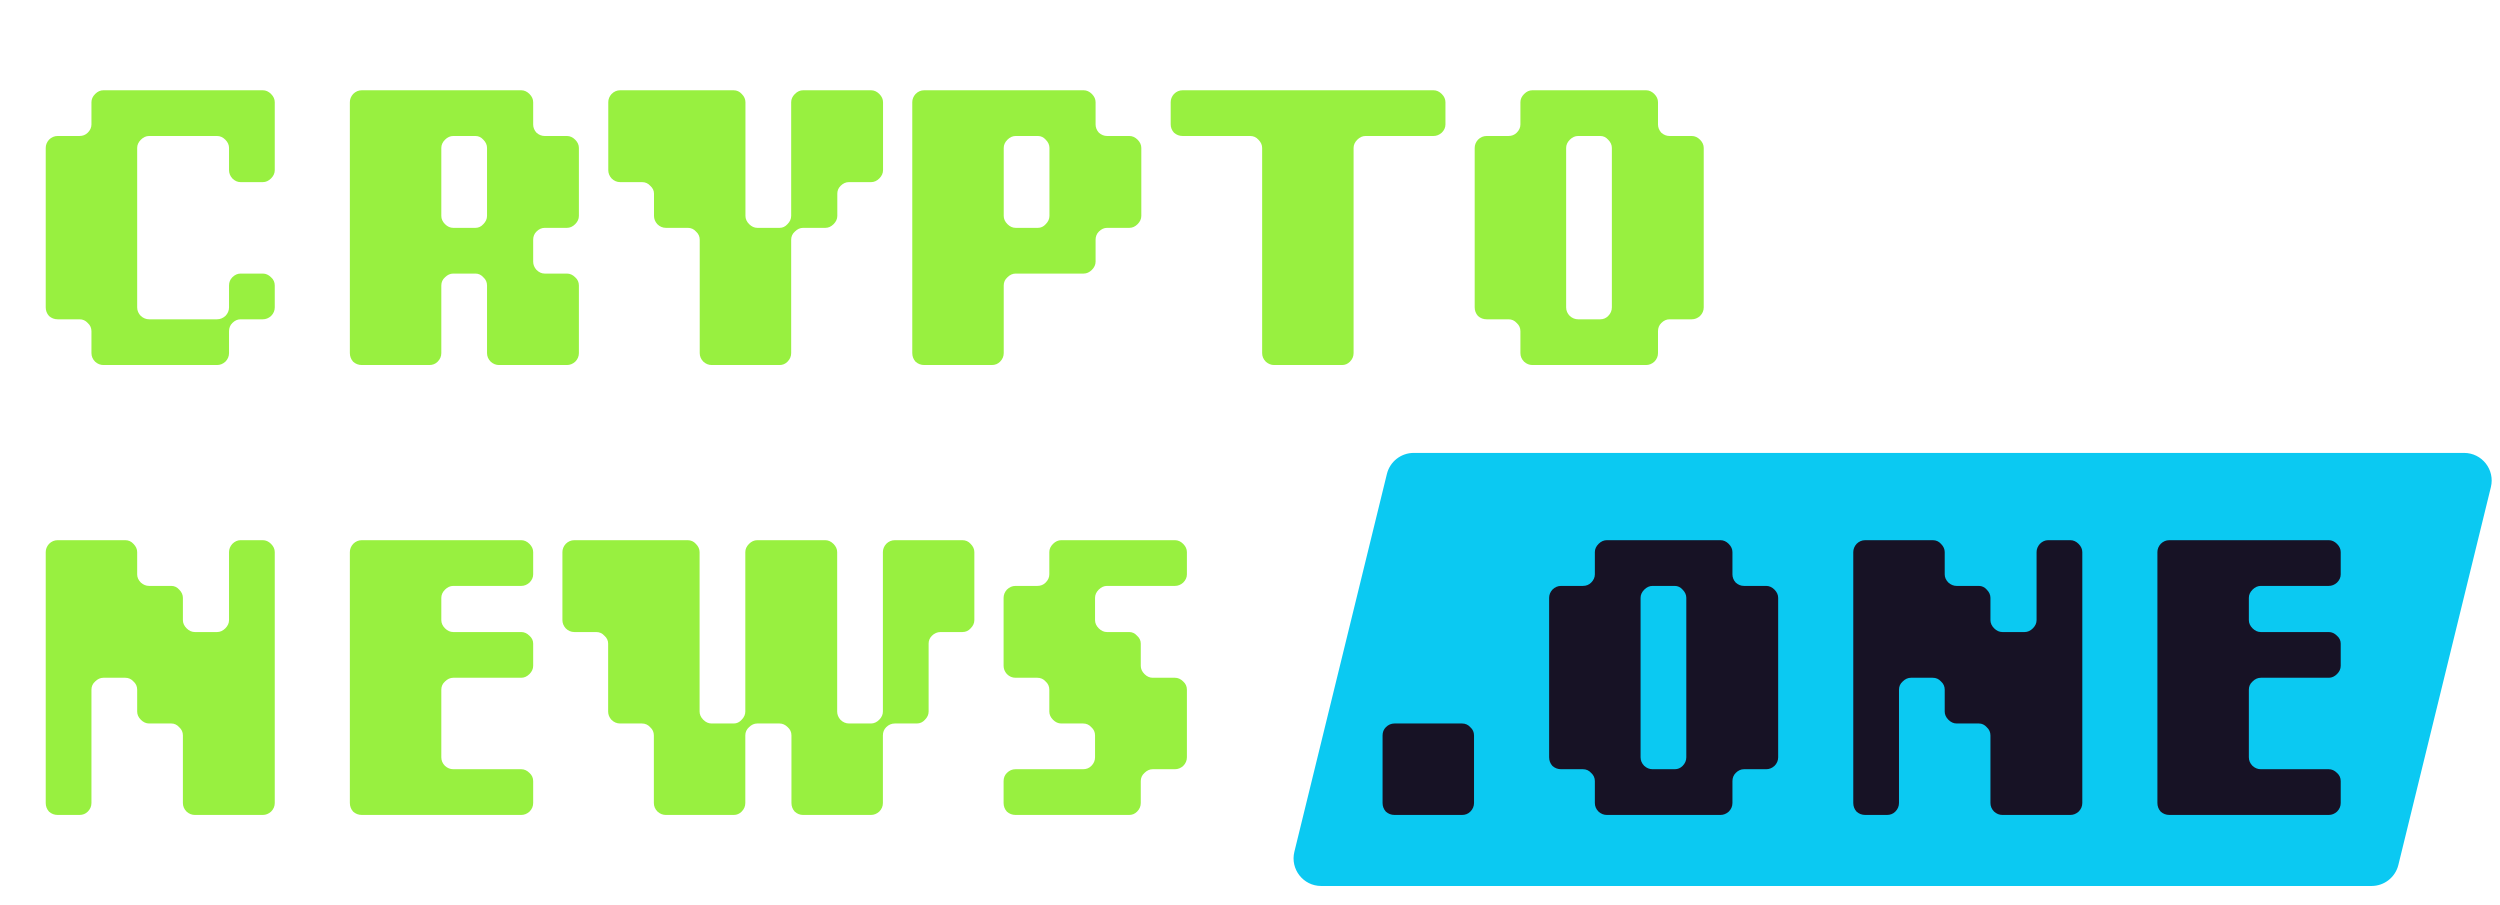
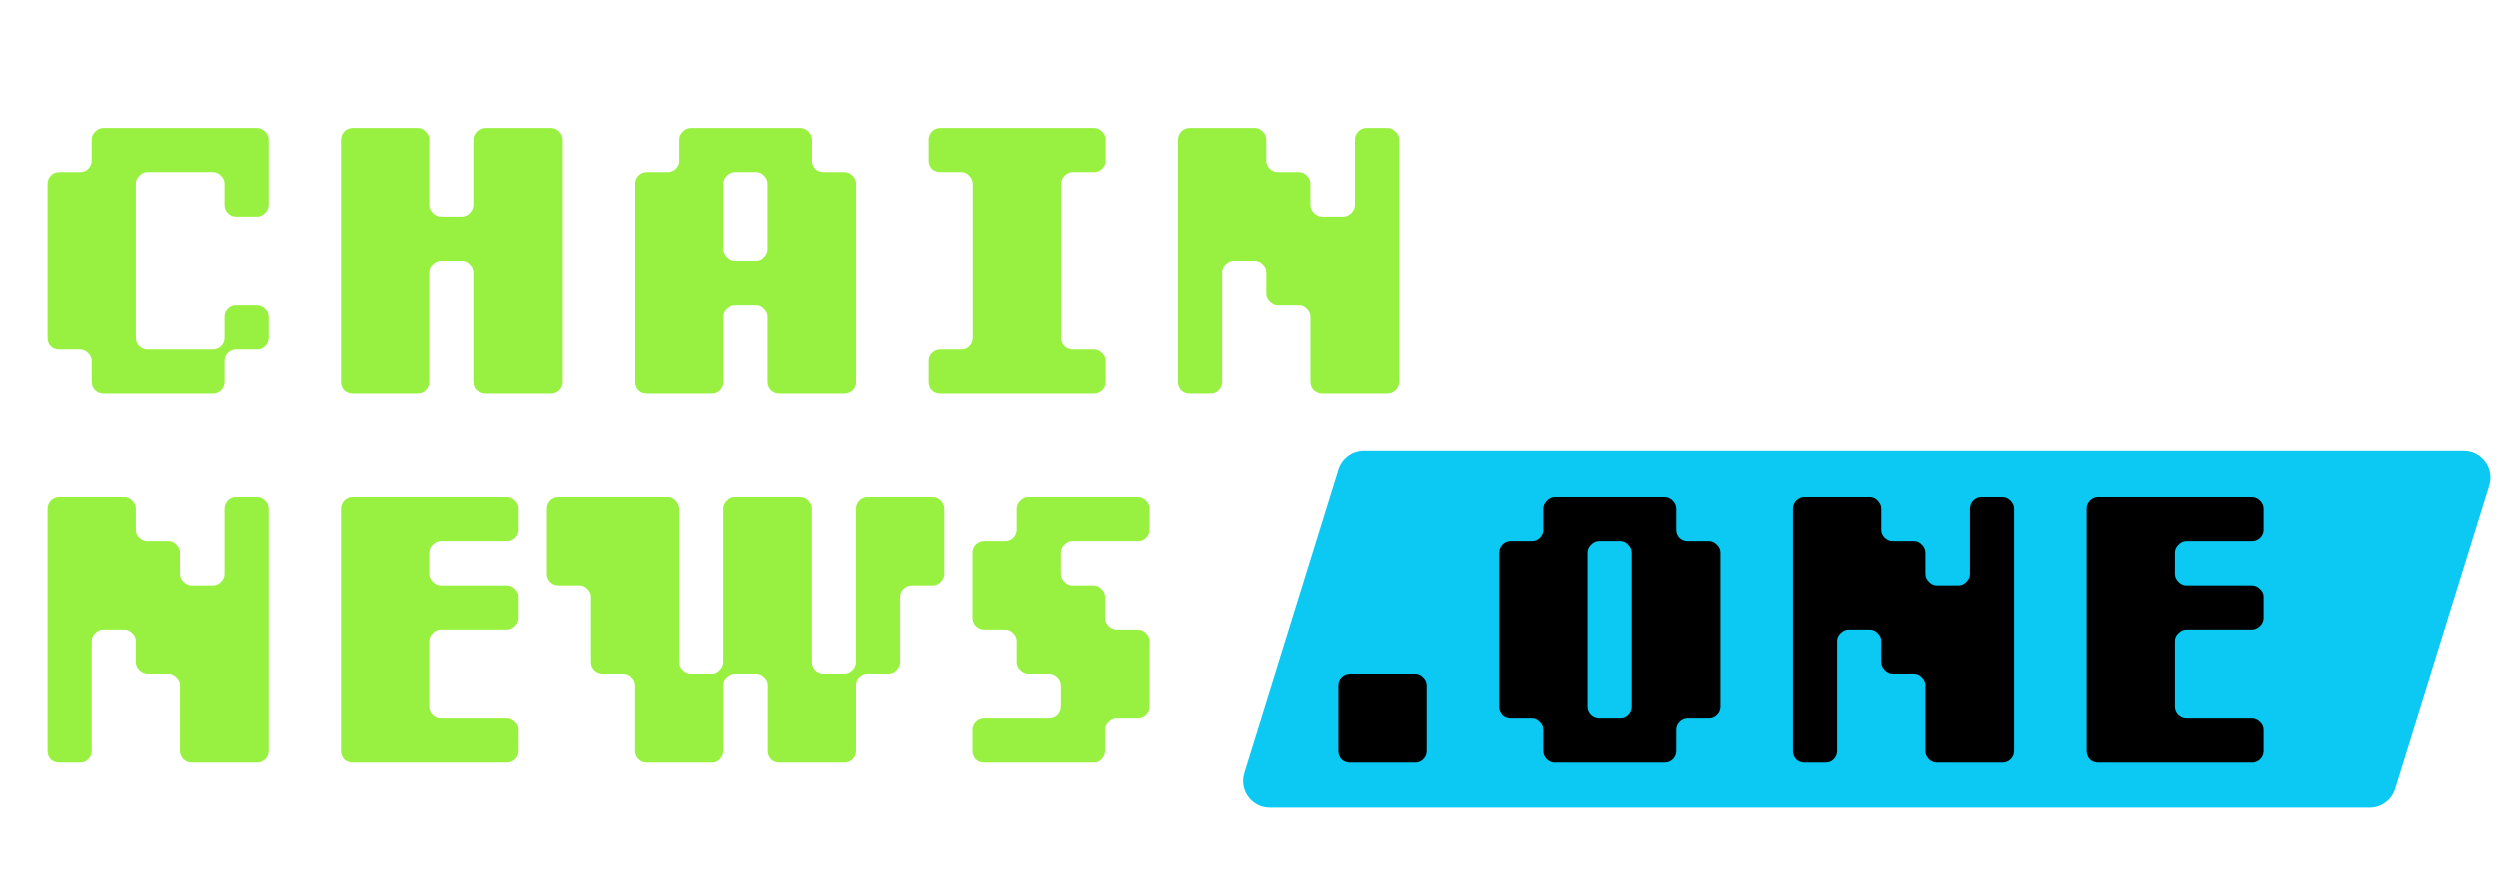
- <svg xmlns="http://www.w3.org/2000/svg" width="589" height="213" viewBox="0 0 589 213" fill="none">
-   <path d="M326.752 111.666C327.465 108.754 330.076 106.706 333.073 106.706H580.532C584.753 106.706 587.857 110.662 586.853 114.761L565.054 203.778C564.341 206.69 561.731 208.738 558.733 208.738H311.274C307.053 208.738 303.949 204.782 304.953 200.682L326.752 111.666Z" fill="#0BC9F2" />
-   <path d="M24.36 86C23.648 86 23.001 85.741 22.419 85.224C21.837 84.641 21.545 83.962 21.545 83.186V78.042C21.545 77.265 21.254 76.618 20.672 76.101C20.154 75.519 19.507 75.227 18.731 75.227H13.587C12.811 75.227 12.131 74.969 11.549 74.451C11.031 73.869 10.773 73.189 10.773 72.413V34.854C10.773 34.142 11.031 33.495 11.549 32.913C12.131 32.331 12.811 32.04 13.587 32.04H18.731C19.507 32.04 20.154 31.781 20.672 31.263C21.254 30.681 21.545 30.034 21.545 29.322V24.081C21.545 23.37 21.837 22.723 22.419 22.14C23.001 21.558 23.648 21.267 24.36 21.267H61.919C62.63 21.267 63.277 21.558 63.86 22.14C64.442 22.723 64.733 23.37 64.733 24.081V40.095C64.733 40.807 64.442 41.454 63.86 42.036C63.277 42.618 62.63 42.909 61.919 42.909H56.678C55.966 42.909 55.319 42.618 54.737 42.036C54.219 41.454 53.96 40.807 53.96 40.095V34.854C53.96 34.142 53.669 33.495 53.087 32.913C52.505 32.331 51.858 32.04 51.146 32.04H35.133C34.421 32.04 33.774 32.331 33.191 32.913C32.609 33.495 32.318 34.142 32.318 34.854V72.413C32.318 73.189 32.609 73.869 33.191 74.451C33.774 74.969 34.421 75.227 35.133 75.227H51.146C51.858 75.227 52.505 74.969 53.087 74.451C53.669 73.869 53.96 73.189 53.96 72.413V67.269C53.96 66.493 54.219 65.846 54.737 65.328C55.319 64.746 55.966 64.455 56.678 64.455H61.919C62.63 64.455 63.277 64.746 63.86 65.328C64.442 65.846 64.733 66.493 64.733 67.269V72.413C64.733 73.189 64.442 73.869 63.86 74.451C63.277 74.969 62.63 75.227 61.919 75.227H56.678C55.966 75.227 55.319 75.519 54.737 76.101C54.219 76.618 53.96 77.265 53.96 78.042V83.186C53.96 83.962 53.669 84.641 53.087 85.224C52.505 85.741 51.858 86 51.146 86H24.36ZM85.242 86C84.466 86 83.786 85.741 83.204 85.224C82.686 84.641 82.427 83.962 82.427 83.186V24.081C82.427 23.37 82.686 22.723 83.204 22.14C83.786 21.558 84.466 21.267 85.242 21.267H122.801C123.512 21.267 124.159 21.558 124.742 22.14C125.324 22.723 125.615 23.37 125.615 24.081V29.322C125.615 30.034 125.874 30.681 126.392 31.263C126.974 31.781 127.621 32.04 128.333 32.04H133.573C134.285 32.04 134.932 32.331 135.514 32.913C136.097 33.495 136.388 34.142 136.388 34.854V50.867C136.388 51.579 136.097 52.226 135.514 52.809C134.932 53.391 134.285 53.682 133.573 53.682H128.333C127.621 53.682 126.974 53.973 126.392 54.556C125.874 55.073 125.615 55.72 125.615 56.496V61.64C125.615 62.352 125.874 62.999 126.392 63.581C126.974 64.163 127.621 64.455 128.333 64.455H133.573C134.285 64.455 134.932 64.746 135.514 65.328C136.097 65.846 136.388 66.493 136.388 67.269V83.186C136.388 83.962 136.097 84.641 135.514 85.224C134.932 85.741 134.285 86 133.573 86H117.56C116.848 86 116.201 85.741 115.619 85.224C115.037 84.641 114.745 83.962 114.745 83.186V67.269C114.745 66.493 114.454 65.846 113.872 65.328C113.354 64.746 112.74 64.455 112.028 64.455H106.787C106.076 64.455 105.429 64.746 104.846 65.328C104.264 65.846 103.973 66.493 103.973 67.269V83.186C103.973 83.962 103.682 84.641 103.099 85.224C102.582 85.741 101.935 86 101.158 86H85.242ZM112.028 53.682C112.74 53.682 113.354 53.391 113.872 52.809C114.454 52.226 114.745 51.579 114.745 50.867V34.854C114.745 34.142 114.454 33.495 113.872 32.913C113.354 32.331 112.74 32.04 112.028 32.04H106.787C106.076 32.04 105.429 32.331 104.846 32.913C104.264 33.495 103.973 34.142 103.973 34.854V50.867C103.973 51.579 104.264 52.226 104.846 52.809C105.429 53.391 106.076 53.682 106.787 53.682H112.028ZM167.669 86C166.958 86 166.311 85.741 165.728 85.224C165.146 84.641 164.855 83.962 164.855 83.186V56.496C164.855 55.72 164.564 55.073 163.981 54.556C163.464 53.973 162.817 53.682 162.04 53.682H156.897C156.12 53.682 155.441 53.391 154.859 52.809C154.341 52.226 154.082 51.579 154.082 50.867V45.627C154.082 44.915 153.791 44.3 153.209 43.783C152.691 43.2 152.044 42.909 151.268 42.909H146.124C145.348 42.909 144.668 42.618 144.086 42.036C143.568 41.454 143.31 40.807 143.31 40.095V24.081C143.31 23.37 143.568 22.723 144.086 22.14C144.668 21.558 145.348 21.267 146.124 21.267H172.813C173.589 21.267 174.236 21.558 174.754 22.14C175.336 22.723 175.628 23.37 175.628 24.081V50.867C175.628 51.579 175.919 52.226 176.501 52.809C177.083 53.391 177.73 53.682 178.442 53.682H183.683C184.394 53.682 185.009 53.391 185.527 52.809C186.109 52.226 186.4 51.579 186.4 50.867V24.081C186.4 23.37 186.691 22.723 187.274 22.14C187.856 21.558 188.503 21.267 189.215 21.267H205.228C205.94 21.267 206.587 21.558 207.169 22.14C207.751 22.723 208.043 23.37 208.043 24.081V40.095C208.043 40.807 207.751 41.454 207.169 42.036C206.587 42.618 205.94 42.909 205.228 42.909H199.987C199.276 42.909 198.629 43.2 198.046 43.783C197.529 44.3 197.27 44.915 197.27 45.627V50.867C197.27 51.579 196.979 52.226 196.396 52.809C195.814 53.391 195.167 53.682 194.455 53.682H189.215C188.503 53.682 187.856 53.973 187.274 54.556C186.691 55.073 186.4 55.72 186.4 56.496V83.186C186.4 83.962 186.109 84.641 185.527 85.224C185.009 85.741 184.394 86 183.683 86H167.669ZM217.747 86C216.97 86 216.291 85.741 215.709 85.224C215.191 84.641 214.932 83.962 214.932 83.186V24.081C214.932 23.37 215.191 22.723 215.709 22.14C216.291 21.558 216.97 21.267 217.747 21.267H255.306C256.017 21.267 256.664 21.558 257.247 22.14C257.829 22.723 258.12 23.37 258.12 24.081V29.322C258.12 30.034 258.379 30.681 258.897 31.263C259.479 31.781 260.126 32.04 260.838 32.04H266.078C266.79 32.04 267.437 32.331 268.019 32.913C268.602 33.495 268.893 34.142 268.893 34.854V50.867C268.893 51.579 268.602 52.226 268.019 52.809C267.437 53.391 266.79 53.682 266.078 53.682H260.838C260.126 53.682 259.479 53.973 258.897 54.556C258.379 55.073 258.12 55.72 258.12 56.496V61.64C258.12 62.352 257.829 62.999 257.247 63.581C256.664 64.163 256.017 64.455 255.306 64.455H239.292C238.581 64.455 237.934 64.746 237.351 65.328C236.769 65.846 236.478 66.493 236.478 67.269V83.186C236.478 83.962 236.187 84.641 235.604 85.224C235.087 85.741 234.44 86 233.663 86H217.747ZM244.533 53.682C245.245 53.682 245.859 53.391 246.377 52.809C246.959 52.226 247.25 51.579 247.25 50.867V34.854C247.25 34.142 246.959 33.495 246.377 32.913C245.859 32.331 245.245 32.04 244.533 32.04H239.292C238.581 32.04 237.934 32.331 237.351 32.913C236.769 33.495 236.478 34.142 236.478 34.854V50.867C236.478 51.579 236.769 52.226 237.351 52.809C237.934 53.391 238.581 53.682 239.292 53.682H244.533ZM300.174 86C299.463 86 298.816 85.741 298.233 85.224C297.651 84.641 297.36 83.962 297.36 83.186V34.854C297.36 34.142 297.069 33.495 296.486 32.913C295.969 32.331 295.322 32.04 294.545 32.04H278.629C277.853 32.04 277.173 31.781 276.591 31.263C276.073 30.681 275.815 30.034 275.815 29.322V24.081C275.815 23.37 276.073 22.723 276.591 22.14C277.173 21.558 277.853 21.267 278.629 21.267H337.733C338.445 21.267 339.092 21.558 339.674 22.14C340.256 22.723 340.548 23.37 340.548 24.081V29.322C340.548 30.034 340.256 30.681 339.674 31.263C339.092 31.781 338.445 32.04 337.733 32.04H321.72C321.008 32.04 320.361 32.331 319.779 32.913C319.196 33.495 318.905 34.142 318.905 34.854V83.186C318.905 83.962 318.614 84.641 318.032 85.224C317.514 85.741 316.899 86 316.188 86H300.174ZM361.025 86C360.313 86 359.666 85.741 359.084 85.224C358.501 84.641 358.21 83.962 358.21 83.186V78.042C358.21 77.265 357.919 76.618 357.337 76.101C356.819 75.519 356.172 75.227 355.396 75.227H350.252C349.476 75.227 348.796 74.969 348.214 74.451C347.696 73.869 347.437 73.189 347.437 72.413V34.854C347.437 34.142 347.696 33.495 348.214 32.913C348.796 32.331 349.476 32.04 350.252 32.04H355.396C356.172 32.04 356.819 31.781 357.337 31.263C357.919 30.681 358.21 30.034 358.21 29.322V24.081C358.21 23.37 358.501 22.723 359.084 22.14C359.666 21.558 360.313 21.267 361.025 21.267H387.811C388.522 21.267 389.169 21.558 389.752 22.14C390.334 22.723 390.625 23.37 390.625 24.081V29.322C390.625 30.034 390.884 30.681 391.402 31.263C391.984 31.781 392.631 32.04 393.343 32.04H398.583C399.295 32.04 399.942 32.331 400.524 32.913C401.107 33.495 401.398 34.142 401.398 34.854V72.413C401.398 73.189 401.107 73.869 400.524 74.451C399.942 74.969 399.295 75.227 398.583 75.227H393.343C392.631 75.227 391.984 75.519 391.402 76.101C390.884 76.618 390.625 77.265 390.625 78.042V83.186C390.625 83.962 390.334 84.641 389.752 85.224C389.169 85.741 388.522 86 387.811 86H361.025ZM377.038 75.227C377.75 75.227 378.364 74.969 378.882 74.451C379.464 73.869 379.755 73.189 379.755 72.413V34.854C379.755 34.142 379.464 33.495 378.882 32.913C378.364 32.331 377.75 32.04 377.038 32.04H371.797C371.086 32.04 370.439 32.331 369.856 32.913C369.274 33.495 368.983 34.142 368.983 34.854V72.413C368.983 73.189 369.274 73.869 369.856 74.451C370.439 74.969 371.086 75.227 371.797 75.227H377.038ZM13.587 192C12.811 192 12.131 191.741 11.549 191.224C11.031 190.641 10.773 189.962 10.773 189.186V130.081C10.773 129.37 11.031 128.723 11.549 128.14C12.131 127.558 12.811 127.267 13.587 127.267H29.503C30.28 127.267 30.927 127.558 31.445 128.14C32.027 128.723 32.318 129.37 32.318 130.081V135.322C32.318 136.034 32.609 136.681 33.191 137.263C33.774 137.781 34.421 138.04 35.133 138.04H40.373C41.085 138.04 41.7 138.331 42.217 138.913C42.8 139.495 43.091 140.142 43.091 140.854V146.095C43.091 146.807 43.382 147.454 43.964 148.036C44.546 148.618 45.193 148.909 45.905 148.909H51.146C51.858 148.909 52.505 148.618 53.087 148.036C53.669 147.454 53.96 146.807 53.96 146.095V130.081C53.96 129.37 54.219 128.723 54.737 128.14C55.319 127.558 55.966 127.267 56.678 127.267H61.919C62.63 127.267 63.277 127.558 63.86 128.14C64.442 128.723 64.733 129.37 64.733 130.081V189.186C64.733 189.962 64.442 190.641 63.86 191.224C63.277 191.741 62.63 192 61.919 192H45.905C45.193 192 44.546 191.741 43.964 191.224C43.382 190.641 43.091 189.962 43.091 189.186V173.269C43.091 172.493 42.8 171.846 42.217 171.328C41.7 170.746 41.085 170.455 40.373 170.455H35.133C34.421 170.455 33.774 170.164 33.191 169.581C32.609 168.999 32.318 168.352 32.318 167.64V162.496C32.318 161.72 32.027 161.073 31.445 160.555C30.927 159.973 30.28 159.682 29.503 159.682H24.36C23.648 159.682 23.001 159.973 22.419 160.555C21.837 161.073 21.545 161.72 21.545 162.496V189.186C21.545 189.962 21.254 190.641 20.672 191.224C20.154 191.741 19.507 192 18.731 192H13.587ZM85.242 192C84.466 192 83.786 191.741 83.204 191.224C82.686 190.641 82.427 189.962 82.427 189.186V130.081C82.427 129.37 82.686 128.723 83.204 128.14C83.786 127.558 84.466 127.267 85.242 127.267H122.801C123.512 127.267 124.159 127.558 124.742 128.14C125.324 128.723 125.615 129.37 125.615 130.081V135.322C125.615 136.034 125.324 136.681 124.742 137.263C124.159 137.781 123.512 138.04 122.801 138.04H106.787C106.076 138.04 105.429 138.331 104.846 138.913C104.264 139.495 103.973 140.142 103.973 140.854V146.095C103.973 146.807 104.264 147.454 104.846 148.036C105.429 148.618 106.076 148.909 106.787 148.909H122.801C123.512 148.909 124.159 149.2 124.742 149.783C125.324 150.3 125.615 150.915 125.615 151.627V156.868C125.615 157.579 125.324 158.226 124.742 158.809C124.159 159.391 123.512 159.682 122.801 159.682H106.787C106.076 159.682 105.429 159.973 104.846 160.555C104.264 161.073 103.973 161.72 103.973 162.496V178.413C103.973 179.189 104.264 179.869 104.846 180.451C105.429 180.969 106.076 181.227 106.787 181.227H122.801C123.512 181.227 124.159 181.518 124.742 182.101C125.324 182.618 125.615 183.265 125.615 184.042V189.186C125.615 189.962 125.324 190.641 124.742 191.224C124.159 191.741 123.512 192 122.801 192H85.242ZM156.865 192C156.153 192 155.506 191.741 154.924 191.224C154.341 190.641 154.05 189.962 154.05 189.186V173.269C154.05 172.493 153.759 171.846 153.177 171.328C152.659 170.746 152.012 170.455 151.236 170.455H146.092C145.316 170.455 144.636 170.164 144.054 169.581C143.536 168.999 143.278 168.352 143.278 167.64V151.627C143.278 150.915 142.987 150.3 142.404 149.783C141.887 149.2 141.24 148.909 140.463 148.909H135.319C134.543 148.909 133.864 148.618 133.281 148.036C132.764 147.454 132.505 146.807 132.505 146.095V130.081C132.505 129.37 132.764 128.723 133.281 128.14C133.864 127.558 134.543 127.267 135.319 127.267H162.009C162.785 127.267 163.432 127.558 163.95 128.14C164.532 128.723 164.823 129.37 164.823 130.081V167.64C164.823 168.352 165.114 168.999 165.696 169.581C166.279 170.164 166.926 170.455 167.637 170.455H172.878C173.59 170.455 174.205 170.164 174.722 169.581C175.305 168.999 175.596 168.352 175.596 167.64V130.081C175.596 129.37 175.887 128.723 176.469 128.14C177.051 127.558 177.698 127.267 178.41 127.267H194.424C195.135 127.267 195.782 127.558 196.365 128.14C196.947 128.723 197.238 129.37 197.238 130.081V167.64C197.238 168.352 197.497 168.999 198.014 169.581C198.597 170.164 199.276 170.455 200.053 170.455H205.196C205.908 170.455 206.555 170.164 207.137 169.581C207.72 168.999 208.011 168.352 208.011 167.64V130.081C208.011 129.37 208.27 128.723 208.787 128.14C209.369 127.558 210.049 127.267 210.825 127.267H226.742C227.518 127.267 228.165 127.558 228.683 128.14C229.265 128.723 229.556 129.37 229.556 130.081V146.095C229.556 146.807 229.265 147.454 228.683 148.036C228.165 148.618 227.518 148.909 226.742 148.909H221.598C220.821 148.909 220.142 149.2 219.56 149.783C219.042 150.3 218.783 150.915 218.783 151.627V167.64C218.783 168.352 218.492 168.999 217.91 169.581C217.392 170.164 216.745 170.455 215.969 170.455H210.825C210.049 170.455 209.369 170.746 208.787 171.328C208.27 171.846 208.011 172.493 208.011 173.269V189.186C208.011 189.962 207.72 190.641 207.137 191.224C206.555 191.741 205.908 192 205.196 192H189.183C188.471 192 187.824 191.741 187.242 191.224C186.724 190.641 186.465 189.962 186.465 189.186V173.269C186.465 172.493 186.174 171.846 185.592 171.328C185.01 170.746 184.363 170.455 183.651 170.455H178.41C177.698 170.455 177.051 170.746 176.469 171.328C175.887 171.846 175.596 172.493 175.596 173.269V189.186C175.596 189.962 175.305 190.641 174.722 191.224C174.205 191.741 173.59 192 172.878 192H156.865ZM239.261 192C238.485 192 237.805 191.741 237.223 191.224C236.705 190.641 236.447 189.962 236.447 189.186V184.042C236.447 183.265 236.705 182.618 237.223 182.101C237.805 181.518 238.485 181.227 239.261 181.227H255.178C255.954 181.227 256.601 180.969 257.119 180.451C257.701 179.869 257.992 179.189 257.992 178.413V173.269C257.992 172.493 257.701 171.846 257.119 171.328C256.601 170.746 255.954 170.455 255.178 170.455H250.034C249.322 170.455 248.675 170.164 248.093 169.581C247.51 168.999 247.219 168.352 247.219 167.64V162.496C247.219 161.72 246.928 161.073 246.346 160.555C245.828 159.973 245.181 159.682 244.405 159.682H239.261C238.485 159.682 237.805 159.391 237.223 158.809C236.705 158.226 236.447 157.579 236.447 156.868V140.854C236.447 140.142 236.705 139.495 237.223 138.913C237.805 138.331 238.485 138.04 239.261 138.04H244.405C245.181 138.04 245.828 137.781 246.346 137.263C246.928 136.681 247.219 136.034 247.219 135.322V130.081C247.219 129.37 247.51 128.723 248.093 128.14C248.675 127.558 249.322 127.267 250.034 127.267H276.82C277.532 127.267 278.179 127.558 278.761 128.14C279.343 128.723 279.634 129.37 279.634 130.081V135.322C279.634 136.034 279.343 136.681 278.761 137.263C278.179 137.781 277.532 138.04 276.82 138.04H260.806C260.095 138.04 259.448 138.331 258.865 138.913C258.283 139.495 257.992 140.142 257.992 140.854V146.095C257.992 146.807 258.283 147.454 258.865 148.036C259.448 148.618 260.095 148.909 260.806 148.909H266.047C266.759 148.909 267.374 149.2 267.891 149.783C268.474 150.3 268.765 150.915 268.765 151.627V156.868C268.765 157.579 269.056 158.226 269.638 158.809C270.22 159.391 270.867 159.682 271.579 159.682H276.82C277.532 159.682 278.179 159.973 278.761 160.555C279.343 161.073 279.634 161.72 279.634 162.496V178.413C279.634 179.189 279.343 179.869 278.761 180.451C278.179 180.969 277.532 181.227 276.82 181.227H271.579C270.867 181.227 270.22 181.518 269.638 182.101C269.056 182.618 268.765 183.265 268.765 184.042V189.186C268.765 189.962 268.474 190.641 267.891 191.224C267.374 191.741 266.759 192 266.047 192H239.261Z" fill="#98F040" />
-   <path d="M328.548 192C327.772 192 327.092 191.741 326.51 191.224C325.992 190.641 325.734 189.962 325.734 189.186V173.269C325.734 172.493 325.992 171.846 326.51 171.328C327.092 170.746 327.772 170.455 328.548 170.455H344.464C345.241 170.455 345.888 170.746 346.406 171.328C346.988 171.846 347.279 172.493 347.279 173.269V189.186C347.279 189.962 346.988 190.641 346.406 191.224C345.888 191.741 345.241 192 344.464 192H328.548ZM378.562 192C377.85 192 377.203 191.741 376.621 191.224C376.039 190.641 375.748 189.962 375.748 189.186V184.042C375.748 183.265 375.456 182.618 374.874 182.101C374.356 181.518 373.709 181.227 372.933 181.227H367.789C367.013 181.227 366.334 180.969 365.751 180.451C365.234 179.869 364.975 179.189 364.975 178.413V140.854C364.975 140.142 365.234 139.495 365.751 138.913C366.334 138.331 367.013 138.04 367.789 138.04H372.933C373.709 138.04 374.356 137.781 374.874 137.263C375.456 136.681 375.748 136.034 375.748 135.322V130.081C375.748 129.37 376.039 128.723 376.621 128.14C377.203 127.558 377.85 127.267 378.562 127.267H405.348C406.06 127.267 406.707 127.558 407.289 128.14C407.871 128.723 408.163 129.37 408.163 130.081V135.322C408.163 136.034 408.421 136.681 408.939 137.263C409.521 137.781 410.168 138.04 410.88 138.04H416.121C416.832 138.04 417.479 138.331 418.062 138.913C418.644 139.495 418.935 140.142 418.935 140.854V178.413C418.935 179.189 418.644 179.869 418.062 180.451C417.479 180.969 416.832 181.227 416.121 181.227H410.88C410.168 181.227 409.521 181.518 408.939 182.101C408.421 182.618 408.163 183.265 408.163 184.042V189.186C408.163 189.962 407.871 190.641 407.289 191.224C406.707 191.741 406.06 192 405.348 192H378.562ZM394.575 181.227C395.287 181.227 395.902 180.969 396.419 180.451C397.002 179.869 397.293 179.189 397.293 178.413V140.854C397.293 140.142 397.002 139.495 396.419 138.913C395.902 138.331 395.287 138.04 394.575 138.04H389.335C388.623 138.04 387.976 138.331 387.394 138.913C386.811 139.495 386.52 140.142 386.52 140.854V178.413C386.52 179.189 386.811 179.869 387.394 180.451C387.976 180.969 388.623 181.227 389.335 181.227H394.575ZM439.444 192C438.668 192 437.988 191.741 437.406 191.224C436.888 190.641 436.63 189.962 436.63 189.186V130.081C436.63 129.37 436.888 128.723 437.406 128.14C437.988 127.558 438.668 127.267 439.444 127.267H455.36C456.137 127.267 456.784 127.558 457.301 128.14C457.884 128.723 458.175 129.37 458.175 130.081V135.322C458.175 136.034 458.466 136.681 459.048 137.263C459.631 137.781 460.278 138.04 460.989 138.04H466.23C466.942 138.04 467.557 138.331 468.074 138.913C468.656 139.495 468.948 140.142 468.948 140.854V146.095C468.948 146.807 469.239 147.454 469.821 148.036C470.403 148.618 471.05 148.909 471.762 148.909H477.003C477.715 148.909 478.362 148.618 478.944 148.036C479.526 147.454 479.817 146.807 479.817 146.095V130.081C479.817 129.37 480.076 128.723 480.594 128.14C481.176 127.558 481.823 127.267 482.535 127.267H487.775C488.487 127.267 489.134 127.558 489.717 128.14C490.299 128.723 490.59 129.37 490.59 130.081V189.186C490.59 189.962 490.299 190.641 489.717 191.224C489.134 191.741 488.487 192 487.775 192H471.762C471.05 192 470.403 191.741 469.821 191.224C469.239 190.641 468.948 189.962 468.948 189.186V173.269C468.948 172.493 468.656 171.846 468.074 171.328C467.557 170.746 466.942 170.455 466.23 170.455H460.989C460.278 170.455 459.631 170.164 459.048 169.581C458.466 168.999 458.175 168.352 458.175 167.64V162.496C458.175 161.72 457.884 161.073 457.301 160.555C456.784 159.973 456.137 159.682 455.36 159.682H450.217C449.505 159.682 448.858 159.973 448.276 160.555C447.693 161.073 447.402 161.72 447.402 162.496V189.186C447.402 189.962 447.111 190.641 446.529 191.224C446.011 191.741 445.364 192 444.588 192H439.444ZM511.099 192C510.322 192 509.643 191.741 509.061 191.224C508.543 190.641 508.284 189.962 508.284 189.186V130.081C508.284 129.37 508.543 128.723 509.061 128.14C509.643 127.558 510.322 127.267 511.099 127.267H548.658C549.369 127.267 550.016 127.558 550.599 128.14C551.181 128.723 551.472 129.37 551.472 130.081V135.322C551.472 136.034 551.181 136.681 550.599 137.263C550.016 137.781 549.369 138.04 548.658 138.04H532.644C531.932 138.04 531.285 138.331 530.703 138.913C530.121 139.495 529.83 140.142 529.83 140.854V146.095C529.83 146.807 530.121 147.454 530.703 148.036C531.285 148.618 531.932 148.909 532.644 148.909H548.658C549.369 148.909 550.016 149.2 550.599 149.783C551.181 150.3 551.472 150.915 551.472 151.627V156.868C551.472 157.579 551.181 158.226 550.599 158.809C550.016 159.391 549.369 159.682 548.658 159.682H532.644C531.932 159.682 531.285 159.973 530.703 160.555C530.121 161.073 529.83 161.72 529.83 162.496V178.413C529.83 179.189 530.121 179.869 530.703 180.451C531.285 180.969 531.932 181.227 532.644 181.227H548.658C549.369 181.227 550.016 181.518 550.599 182.101C551.181 182.618 551.472 183.265 551.472 184.042V189.186C551.472 189.962 551.181 190.641 550.599 191.224C550.016 191.741 549.369 192 548.658 192H511.099Z" fill="#171225" />
+ <svg xmlns="http://www.w3.org/2000/svg" width="610" height="213" viewBox="0 0 610 213" fill="none">
+   <path d="M326.589 114.578C327.434 111.856 329.953 110 332.804 110H601.165C605.551 110 608.681 114.249 607.38 118.438L584.411 192.422C583.566 195.144 581.047 197 578.196 197H309.835C305.449 197 302.319 192.751 303.62 188.562L326.589 114.578Z" fill="#0BC9F2" />
+   <path d="M25.207 96C24.496 96 23.849 95.741 23.266 95.224C22.684 94.641 22.393 93.962 22.393 93.186V88.042C22.393 87.265 22.102 86.618 21.52 86.101C21.002 85.519 20.355 85.227 19.578 85.227H14.435C13.658 85.227 12.979 84.969 12.397 84.451C11.879 83.869 11.62 83.189 11.62 82.413V44.854C11.62 44.142 11.879 43.495 12.397 42.913C12.979 42.331 13.658 42.04 14.435 42.04H19.578C20.355 42.04 21.002 41.781 21.52 41.263C22.102 40.681 22.393 40.034 22.393 39.322V34.081C22.393 33.37 22.684 32.723 23.266 32.14C23.849 31.558 24.496 31.267 25.207 31.267H62.766C63.478 31.267 64.125 31.558 64.707 32.14C65.29 32.723 65.581 33.37 65.581 34.081V50.095C65.581 50.807 65.29 51.454 64.707 52.036C64.125 52.618 63.478 52.909 62.766 52.909H57.526C56.814 52.909 56.167 52.618 55.584 52.036C55.067 51.454 54.808 50.807 54.808 50.095V44.854C54.808 44.142 54.517 43.495 53.935 42.913C53.352 42.331 52.705 42.04 51.994 42.04H35.98C35.268 42.04 34.621 42.331 34.039 42.913C33.457 43.495 33.166 44.142 33.166 44.854V82.413C33.166 83.189 33.457 83.869 34.039 84.451C34.621 84.969 35.268 85.227 35.98 85.227H51.994C52.705 85.227 53.352 84.969 53.935 84.451C54.517 83.869 54.808 83.189 54.808 82.413V77.269C54.808 76.493 55.067 75.846 55.584 75.328C56.167 74.746 56.814 74.455 57.526 74.455H62.766C63.478 74.455 64.125 74.746 64.707 75.328C65.29 75.846 65.581 76.493 65.581 77.269V82.413C65.581 83.189 65.29 83.869 64.707 84.451C64.125 84.969 63.478 85.227 62.766 85.227H57.526C56.814 85.227 56.167 85.519 55.584 86.101C55.067 86.618 54.808 87.265 54.808 88.042V93.186C54.808 93.962 54.517 94.641 53.935 95.224C53.352 95.741 52.705 96 51.994 96H25.207ZM86.09 96C85.313 96 84.634 95.741 84.052 95.224C83.534 94.641 83.275 93.962 83.275 93.186V34.081C83.275 33.37 83.534 32.723 84.052 32.14C84.634 31.558 85.313 31.267 86.09 31.267H102.006C102.782 31.267 103.429 31.558 103.947 32.14C104.529 32.723 104.82 33.37 104.82 34.081V50.095C104.82 50.807 105.112 51.454 105.694 52.036C106.276 52.618 106.923 52.909 107.635 52.909H112.876C113.587 52.909 114.202 52.618 114.72 52.036C115.302 51.454 115.593 50.807 115.593 50.095V34.081C115.593 33.37 115.884 32.723 116.467 32.14C117.049 31.558 117.696 31.267 118.408 31.267H134.421C135.133 31.267 135.78 31.558 136.362 32.14C136.944 32.723 137.235 33.37 137.235 34.081V93.186C137.235 93.962 136.944 94.641 136.362 95.224C135.78 95.741 135.133 96 134.421 96H118.408C117.696 96 117.049 95.741 116.467 95.224C115.884 94.641 115.593 93.962 115.593 93.186V66.496C115.593 65.72 115.302 65.073 114.72 64.555C114.202 63.973 113.587 63.682 112.876 63.682H107.635C106.923 63.682 106.276 63.973 105.694 64.555C105.112 65.073 104.82 65.72 104.82 66.496V93.186C104.82 93.962 104.529 94.641 103.947 95.224C103.429 95.741 102.782 96 102.006 96H86.09ZM184.53 63.682C185.242 63.682 185.857 63.391 186.374 62.809C186.957 62.226 187.248 61.579 187.248 60.867V44.854C187.248 44.142 186.957 43.495 186.374 42.913C185.857 42.331 185.242 42.04 184.53 42.04H179.29C178.578 42.04 177.931 42.331 177.349 42.913C176.766 43.495 176.475 44.142 176.475 44.854V60.867C176.475 61.579 176.766 62.226 177.349 62.809C177.931 63.391 178.578 63.682 179.29 63.682H184.53ZM157.744 96C156.968 96 156.289 95.741 155.706 95.224C155.189 94.641 154.93 93.962 154.93 93.186V44.854C154.93 44.142 155.189 43.495 155.706 42.913C156.289 42.331 156.968 42.04 157.744 42.04H162.888C163.664 42.04 164.311 41.781 164.829 41.263C165.411 40.681 165.702 40.034 165.702 39.322V34.081C165.702 33.37 165.994 32.723 166.576 32.14C167.158 31.558 167.805 31.267 168.517 31.267H195.303C196.015 31.267 196.662 31.558 197.244 32.14C197.826 32.723 198.118 33.37 198.118 34.081V39.322C198.118 40.034 198.376 40.681 198.894 41.263C199.476 41.781 200.123 42.04 200.835 42.04H206.076C206.787 42.04 207.434 42.331 208.017 42.913C208.599 43.495 208.89 44.142 208.89 44.854V93.186C208.89 93.962 208.599 94.641 208.017 95.224C207.434 95.741 206.787 96 206.076 96H190.062C189.351 96 188.704 95.741 188.121 95.224C187.539 94.641 187.248 93.962 187.248 93.186V77.269C187.248 76.493 186.957 75.846 186.374 75.328C185.857 74.746 185.242 74.455 184.53 74.455H179.29C178.578 74.455 177.931 74.746 177.349 75.328C176.766 75.846 176.475 76.493 176.475 77.269V93.186C176.475 93.962 176.184 94.641 175.602 95.224C175.084 95.741 174.437 96 173.661 96H157.744ZM229.399 96C228.623 96 227.943 95.741 227.361 95.224C226.843 94.641 226.585 93.962 226.585 93.186V88.042C226.585 87.265 226.843 86.618 227.361 86.101C227.943 85.519 228.623 85.227 229.399 85.227H234.543C235.319 85.227 235.966 84.969 236.484 84.451C237.066 83.869 237.357 83.189 237.357 82.413V44.854C237.357 44.142 237.066 43.495 236.484 42.913C235.966 42.331 235.319 42.04 234.543 42.04H229.399C228.623 42.04 227.943 41.781 227.361 41.263C226.843 40.681 226.585 40.034 226.585 39.322V34.081C226.585 33.37 226.843 32.723 227.361 32.14C227.943 31.558 228.623 31.267 229.399 31.267H266.958C267.67 31.267 268.317 31.558 268.899 32.14C269.481 32.723 269.772 33.37 269.772 34.081V39.322C269.772 40.034 269.481 40.681 268.899 41.263C268.317 41.781 267.67 42.04 266.958 42.04H261.717C261.005 42.04 260.358 42.331 259.776 42.913C259.194 43.495 258.903 44.142 258.903 44.854V82.413C258.903 83.189 259.194 83.869 259.776 84.451C260.358 84.969 261.005 85.227 261.717 85.227H266.958C267.67 85.227 268.317 85.519 268.899 86.101C269.481 86.618 269.772 87.265 269.772 88.042V93.186C269.772 93.962 269.481 94.641 268.899 95.224C268.317 95.741 267.67 96 266.958 96H229.399ZM290.249 96C289.473 96 288.794 95.741 288.211 95.224C287.694 94.641 287.435 93.962 287.435 93.186V34.081C287.435 33.37 287.694 32.723 288.211 32.14C288.794 31.558 289.473 31.267 290.249 31.267H306.166C306.942 31.267 307.589 31.558 308.107 32.14C308.689 32.723 308.98 33.37 308.98 34.081V39.322C308.98 40.034 309.271 40.681 309.854 41.263C310.436 41.781 311.083 42.04 311.795 42.04H317.035C317.747 42.04 318.362 42.331 318.879 42.913C319.462 43.495 319.753 44.142 319.753 44.854V50.095C319.753 50.807 320.044 51.454 320.626 52.036C321.209 52.618 321.856 52.909 322.567 52.909H327.808C328.52 52.909 329.167 52.618 329.749 52.036C330.331 51.454 330.623 50.807 330.623 50.095V34.081C330.623 33.37 330.881 32.723 331.399 32.14C331.981 31.558 332.628 31.267 333.34 31.267H338.581C339.292 31.267 339.939 31.558 340.522 32.14C341.104 32.723 341.395 33.37 341.395 34.081V93.186C341.395 93.962 341.104 94.641 340.522 95.224C339.939 95.741 339.292 96 338.581 96H322.567C321.856 96 321.209 95.741 320.626 95.224C320.044 94.641 319.753 93.962 319.753 93.186V77.269C319.753 76.493 319.462 75.846 318.879 75.328C318.362 74.746 317.747 74.455 317.035 74.455H311.795C311.083 74.455 310.436 74.163 309.854 73.581C309.271 72.999 308.98 72.352 308.98 71.64V66.496C308.98 65.72 308.689 65.073 308.107 64.555C307.589 63.973 306.942 63.682 306.166 63.682H301.022C300.31 63.682 299.663 63.973 299.081 64.555C298.499 65.073 298.208 65.72 298.208 66.496V93.186C298.208 93.962 297.916 94.641 297.334 95.224C296.816 95.741 296.169 96 295.393 96H290.249ZM14.435 186C13.658 186 12.979 185.741 12.397 185.224C11.879 184.641 11.62 183.962 11.62 183.186V124.081C11.62 123.37 11.879 122.723 12.397 122.14C12.979 121.558 13.658 121.267 14.435 121.267H30.351C31.128 121.267 31.775 121.558 32.292 122.14C32.874 122.723 33.166 123.37 33.166 124.081V129.322C33.166 130.034 33.457 130.681 34.039 131.263C34.621 131.781 35.268 132.04 35.98 132.04H41.221C41.933 132.04 42.547 132.331 43.065 132.913C43.647 133.495 43.938 134.142 43.938 134.854V140.095C43.938 140.807 44.23 141.454 44.812 142.036C45.394 142.618 46.041 142.909 46.753 142.909H51.994C52.705 142.909 53.352 142.618 53.935 142.036C54.517 141.454 54.808 140.807 54.808 140.095V124.081C54.808 123.37 55.067 122.723 55.584 122.14C56.167 121.558 56.814 121.267 57.526 121.267H62.766C63.478 121.267 64.125 121.558 64.707 122.14C65.29 122.723 65.581 123.37 65.581 124.081V183.186C65.581 183.962 65.29 184.641 64.707 185.224C64.125 185.741 63.478 186 62.766 186H46.753C46.041 186 45.394 185.741 44.812 185.224C44.23 184.641 43.938 183.962 43.938 183.186V167.269C43.938 166.493 43.647 165.846 43.065 165.328C42.547 164.746 41.933 164.455 41.221 164.455H35.98C35.268 164.455 34.621 164.164 34.039 163.581C33.457 162.999 33.166 162.352 33.166 161.64V156.496C33.166 155.72 32.874 155.073 32.292 154.555C31.775 153.973 31.128 153.682 30.351 153.682H25.207C24.496 153.682 23.849 153.973 23.266 154.555C22.684 155.073 22.393 155.72 22.393 156.496V183.186C22.393 183.962 22.102 184.641 21.52 185.224C21.002 185.741 20.355 186 19.578 186H14.435ZM86.09 186C85.313 186 84.634 185.741 84.052 185.224C83.534 184.641 83.275 183.962 83.275 183.186V124.081C83.275 123.37 83.534 122.723 84.052 122.14C84.634 121.558 85.313 121.267 86.09 121.267H123.648C124.36 121.267 125.007 121.558 125.589 122.14C126.172 122.723 126.463 123.37 126.463 124.081V129.322C126.463 130.034 126.172 130.681 125.589 131.263C125.007 131.781 124.36 132.04 123.648 132.04H107.635C106.923 132.04 106.276 132.331 105.694 132.913C105.112 133.495 104.82 134.142 104.82 134.854V140.095C104.82 140.807 105.112 141.454 105.694 142.036C106.276 142.618 106.923 142.909 107.635 142.909H123.648C124.36 142.909 125.007 143.2 125.589 143.783C126.172 144.3 126.463 144.915 126.463 145.627V150.868C126.463 151.579 126.172 152.226 125.589 152.809C125.007 153.391 124.36 153.682 123.648 153.682H107.635C106.923 153.682 106.276 153.973 105.694 154.555C105.112 155.073 104.82 155.72 104.82 156.496V172.413C104.82 173.189 105.112 173.869 105.694 174.451C106.276 174.969 106.923 175.227 107.635 175.227H123.648C124.36 175.227 125.007 175.518 125.589 176.101C126.172 176.618 126.463 177.265 126.463 178.042V183.186C126.463 183.962 126.172 184.641 125.589 185.224C125.007 185.741 124.36 186 123.648 186H86.09ZM157.712 186C157.001 186 156.354 185.741 155.771 185.224C155.189 184.641 154.898 183.962 154.898 183.186V167.269C154.898 166.493 154.607 165.846 154.025 165.328C153.507 164.746 152.86 164.455 152.084 164.455H146.94C146.163 164.455 145.484 164.164 144.902 163.581C144.384 162.999 144.125 162.352 144.125 161.64V145.627C144.125 144.915 143.834 144.3 143.252 143.783C142.734 143.2 142.087 142.909 141.311 142.909H136.167C135.391 142.909 134.711 142.618 134.129 142.036C133.611 141.454 133.353 140.807 133.353 140.095V124.081C133.353 123.37 133.611 122.723 134.129 122.14C134.711 121.558 135.391 121.267 136.167 121.267H162.856C163.633 121.267 164.28 121.558 164.797 122.14C165.38 122.723 165.671 123.37 165.671 124.081V161.64C165.671 162.352 165.962 162.999 166.544 163.581C167.126 164.164 167.773 164.455 168.485 164.455H173.726C174.438 164.455 175.052 164.164 175.57 163.581C176.152 162.999 176.443 162.352 176.443 161.64V124.081C176.443 123.37 176.734 122.723 177.317 122.14C177.899 121.558 178.546 121.267 179.258 121.267H195.271C195.983 121.267 196.63 121.558 197.212 122.14C197.795 122.723 198.086 123.37 198.086 124.081V161.64C198.086 162.352 198.345 162.999 198.862 163.581C199.444 164.164 200.124 164.455 200.9 164.455H206.044C206.756 164.455 207.403 164.164 207.985 163.581C208.567 162.999 208.858 162.352 208.858 161.64V124.081C208.858 123.37 209.117 122.723 209.635 122.14C210.217 121.558 210.896 121.267 211.673 121.267H227.589C228.366 121.267 229.013 121.558 229.53 122.14C230.113 122.723 230.404 123.37 230.404 124.081V140.095C230.404 140.807 230.113 141.454 229.53 142.036C229.013 142.618 228.366 142.909 227.589 142.909H222.446C221.669 142.909 220.99 143.2 220.407 143.783C219.89 144.3 219.631 144.915 219.631 145.627V161.64C219.631 162.352 219.34 162.999 218.758 163.581C218.24 164.164 217.593 164.455 216.817 164.455H211.673C210.896 164.455 210.217 164.746 209.635 165.328C209.117 165.846 208.858 166.493 208.858 167.269V183.186C208.858 183.962 208.567 184.641 207.985 185.224C207.403 185.741 206.756 186 206.044 186H190.03C189.319 186 188.672 185.741 188.089 185.224C187.572 184.641 187.313 183.962 187.313 183.186V167.269C187.313 166.493 187.022 165.846 186.44 165.328C185.857 164.746 185.21 164.455 184.499 164.455H179.258C178.546 164.455 177.899 164.746 177.317 165.328C176.734 165.846 176.443 166.493 176.443 167.269V183.186C176.443 183.962 176.152 184.641 175.57 185.224C175.052 185.741 174.438 186 173.726 186H157.712ZM240.109 186C239.332 186 238.653 185.741 238.071 185.224C237.553 184.641 237.294 183.962 237.294 183.186V178.042C237.294 177.265 237.553 176.618 238.071 176.101C238.653 175.518 239.332 175.227 240.109 175.227H256.025C256.802 175.227 257.449 174.969 257.966 174.451C258.548 173.869 258.84 173.189 258.84 172.413V167.269C258.84 166.493 258.548 165.846 257.966 165.328C257.449 164.746 256.802 164.455 256.025 164.455H250.881C250.17 164.455 249.523 164.164 248.94 163.581C248.358 162.999 248.067 162.352 248.067 161.64V156.496C248.067 155.72 247.776 155.073 247.194 154.555C246.676 153.973 246.029 153.682 245.253 153.682H240.109C239.332 153.682 238.653 153.391 238.071 152.809C237.553 152.226 237.294 151.579 237.294 150.868V134.854C237.294 134.142 237.553 133.495 238.071 132.913C238.653 132.331 239.332 132.04 240.109 132.04H245.253C246.029 132.04 246.676 131.781 247.194 131.263C247.776 130.681 248.067 130.034 248.067 129.322V124.081C248.067 123.37 248.358 122.723 248.94 122.14C249.523 121.558 250.17 121.267 250.881 121.267H277.668C278.379 121.267 279.026 121.558 279.609 122.14C280.191 122.723 280.482 123.37 280.482 124.081V129.322C280.482 130.034 280.191 130.681 279.609 131.263C279.026 131.781 278.379 132.04 277.668 132.04H261.654C260.942 132.04 260.295 132.331 259.713 132.913C259.131 133.495 258.84 134.142 258.84 134.854V140.095C258.84 140.807 259.131 141.454 259.713 142.036C260.295 142.618 260.942 142.909 261.654 142.909H266.895C267.607 142.909 268.221 143.2 268.739 143.783C269.321 144.3 269.612 144.915 269.612 145.627V150.868C269.612 151.579 269.903 152.226 270.486 152.809C271.068 153.391 271.715 153.682 272.427 153.682H277.668C278.379 153.682 279.026 153.973 279.609 154.555C280.191 155.073 280.482 155.72 280.482 156.496V172.413C280.482 173.189 280.191 173.869 279.609 174.451C279.026 174.969 278.379 175.227 277.668 175.227H272.427C271.715 175.227 271.068 175.518 270.486 176.101C269.903 176.618 269.612 177.265 269.612 178.042V183.186C269.612 183.962 269.321 184.641 268.739 185.224C268.221 185.741 267.607 186 266.895 186H240.109Z" fill="#98F040" />
+   <path d="M329.396 186C328.619 186 327.94 185.741 327.358 185.224C326.84 184.641 326.581 183.962 326.581 183.186V167.269C326.581 166.493 326.84 165.846 327.358 165.328C327.94 164.746 328.619 164.455 329.396 164.455H345.312C346.089 164.455 346.736 164.746 347.253 165.328C347.835 165.846 348.127 166.493 348.127 167.269V183.186C348.127 183.962 347.835 184.641 347.253 185.224C346.736 185.741 346.089 186 345.312 186H329.396ZM379.41 186C378.698 186 378.051 185.741 377.469 185.224C376.886 184.641 376.595 183.962 376.595 183.186V178.042C376.595 177.265 376.304 176.618 375.722 176.101C375.204 175.518 374.557 175.227 373.781 175.227H368.637C367.861 175.227 367.181 174.969 366.599 174.451C366.081 173.869 365.823 173.189 365.823 172.413V134.854C365.823 134.142 366.081 133.495 366.599 132.913C367.181 132.331 367.861 132.04 368.637 132.04H373.781C374.557 132.04 375.204 131.781 375.722 131.263C376.304 130.681 376.595 130.034 376.595 129.322V124.081C376.595 123.37 376.886 122.723 377.469 122.14C378.051 121.558 378.698 121.267 379.41 121.267H406.196C406.907 121.267 407.554 121.558 408.137 122.14C408.719 122.723 409.01 123.37 409.01 124.081V129.322C409.01 130.034 409.269 130.681 409.787 131.263C410.369 131.781 411.016 132.04 411.728 132.04H416.968C417.68 132.04 418.327 132.331 418.909 132.913C419.492 133.495 419.783 134.142 419.783 134.854V172.413C419.783 173.189 419.492 173.869 418.909 174.451C418.327 174.969 417.68 175.227 416.968 175.227H411.728C411.016 175.227 410.369 175.518 409.787 176.101C409.269 176.618 409.01 177.265 409.01 178.042V183.186C409.01 183.962 408.719 184.641 408.137 185.224C407.554 185.741 406.907 186 406.196 186H379.41ZM395.423 175.227C396.135 175.227 396.749 174.969 397.267 174.451C397.849 173.869 398.141 173.189 398.141 172.413V134.854C398.141 134.142 397.849 133.495 397.267 132.913C396.749 132.331 396.135 132.04 395.423 132.04H390.182C389.471 132.04 388.824 132.331 388.241 132.913C387.659 133.495 387.368 134.142 387.368 134.854V172.413C387.368 173.189 387.659 173.869 388.241 174.451C388.824 174.969 389.471 175.227 390.182 175.227H395.423ZM440.292 186C439.515 186 438.836 185.741 438.254 185.224C437.736 184.641 437.477 183.962 437.477 183.186V124.081C437.477 123.37 437.736 122.723 438.254 122.14C438.836 121.558 439.515 121.267 440.292 121.267H456.208C456.985 121.267 457.632 121.558 458.149 122.14C458.731 122.723 459.023 123.37 459.023 124.081V129.322C459.023 130.034 459.314 130.681 459.896 131.263C460.478 131.781 461.125 132.04 461.837 132.04H467.078C467.79 132.04 468.404 132.331 468.922 132.913C469.504 133.495 469.795 134.142 469.795 134.854V140.095C469.795 140.807 470.086 141.454 470.669 142.036C471.251 142.618 471.898 142.909 472.61 142.909H477.85C478.562 142.909 479.209 142.618 479.792 142.036C480.374 141.454 480.665 140.807 480.665 140.095V124.081C480.665 123.37 480.924 122.723 481.441 122.14C482.024 121.558 482.671 121.267 483.382 121.267H488.623C489.335 121.267 489.982 121.558 490.564 122.14C491.146 122.723 491.438 123.37 491.438 124.081V183.186C491.438 183.962 491.146 184.641 490.564 185.224C489.982 185.741 489.335 186 488.623 186H472.61C471.898 186 471.251 185.741 470.669 185.224C470.086 184.641 469.795 183.962 469.795 183.186V167.269C469.795 166.493 469.504 165.846 468.922 165.328C468.404 164.746 467.79 164.455 467.078 164.455H461.837C461.125 164.455 460.478 164.164 459.896 163.581C459.314 162.999 459.023 162.352 459.023 161.64V156.496C459.023 155.72 458.731 155.073 458.149 154.555C457.632 153.973 456.985 153.682 456.208 153.682H451.064C450.353 153.682 449.706 153.973 449.123 154.555C448.541 155.073 448.25 155.72 448.25 156.496V183.186C448.25 183.962 447.959 184.641 447.376 185.224C446.859 185.741 446.212 186 445.435 186H440.292ZM511.946 186C511.17 186 510.491 185.741 509.908 185.224C509.391 184.641 509.132 183.962 509.132 183.186V124.081C509.132 123.37 509.391 122.723 509.908 122.14C510.491 121.558 511.17 121.267 511.946 121.267H549.505C550.217 121.267 550.864 121.558 551.446 122.14C552.029 122.723 552.32 123.37 552.32 124.081V129.322C552.32 130.034 552.029 130.681 551.446 131.263C550.864 131.781 550.217 132.04 549.505 132.04H533.492C532.78 132.04 532.133 132.331 531.551 132.913C530.968 133.495 530.677 134.142 530.677 134.854V140.095C530.677 140.807 530.968 141.454 531.551 142.036C532.133 142.618 532.78 142.909 533.492 142.909H549.505C550.217 142.909 550.864 143.2 551.446 143.783C552.029 144.3 552.32 144.915 552.32 145.627V150.868C552.32 151.579 552.029 152.226 551.446 152.809C550.864 153.391 550.217 153.682 549.505 153.682H533.492C532.78 153.682 532.133 153.973 531.551 154.555C530.968 155.073 530.677 155.72 530.677 156.496V172.413C530.677 173.189 530.968 173.869 531.551 174.451C532.133 174.969 532.78 175.227 533.492 175.227H549.505C550.217 175.227 550.864 175.518 551.446 176.101C552.029 176.618 552.32 177.265 552.32 178.042V183.186C552.32 183.962 552.029 184.641 551.446 185.224C550.864 185.741 550.217 186 549.505 186H511.946Z" fill="black" />
</svg>
